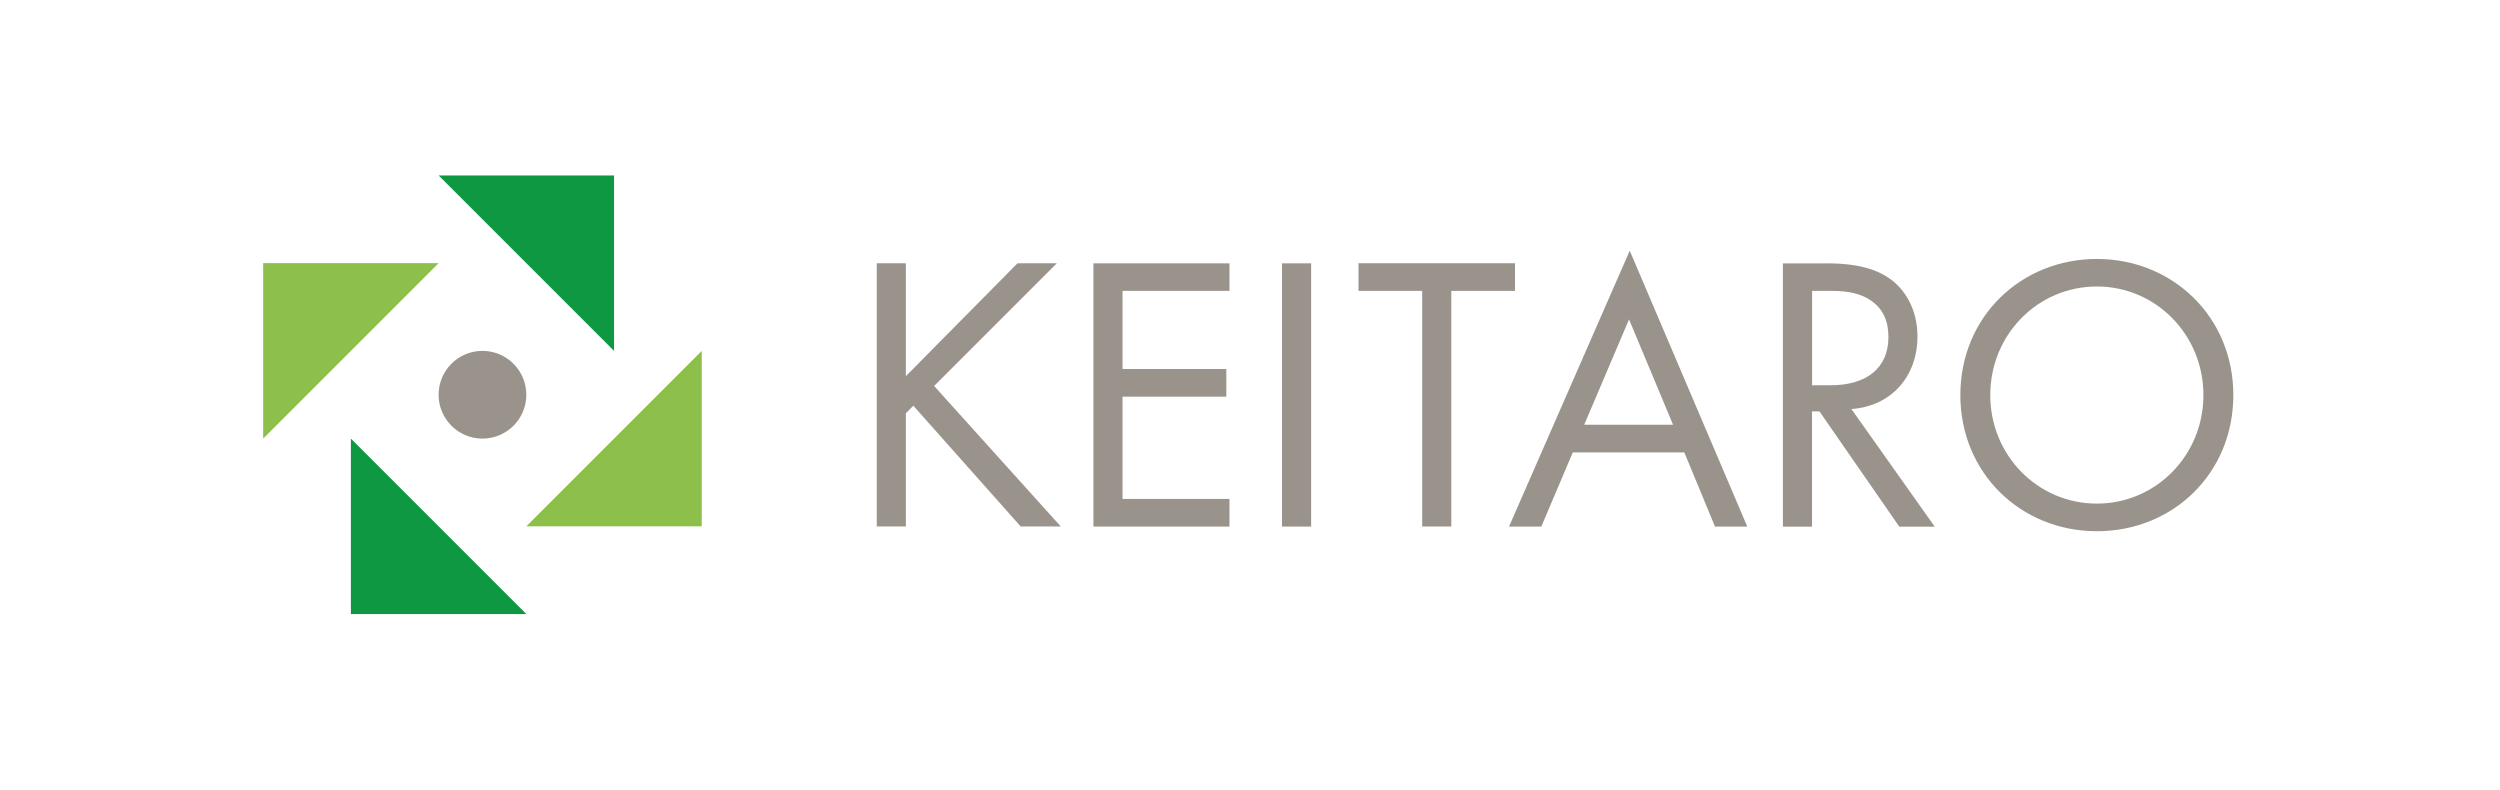
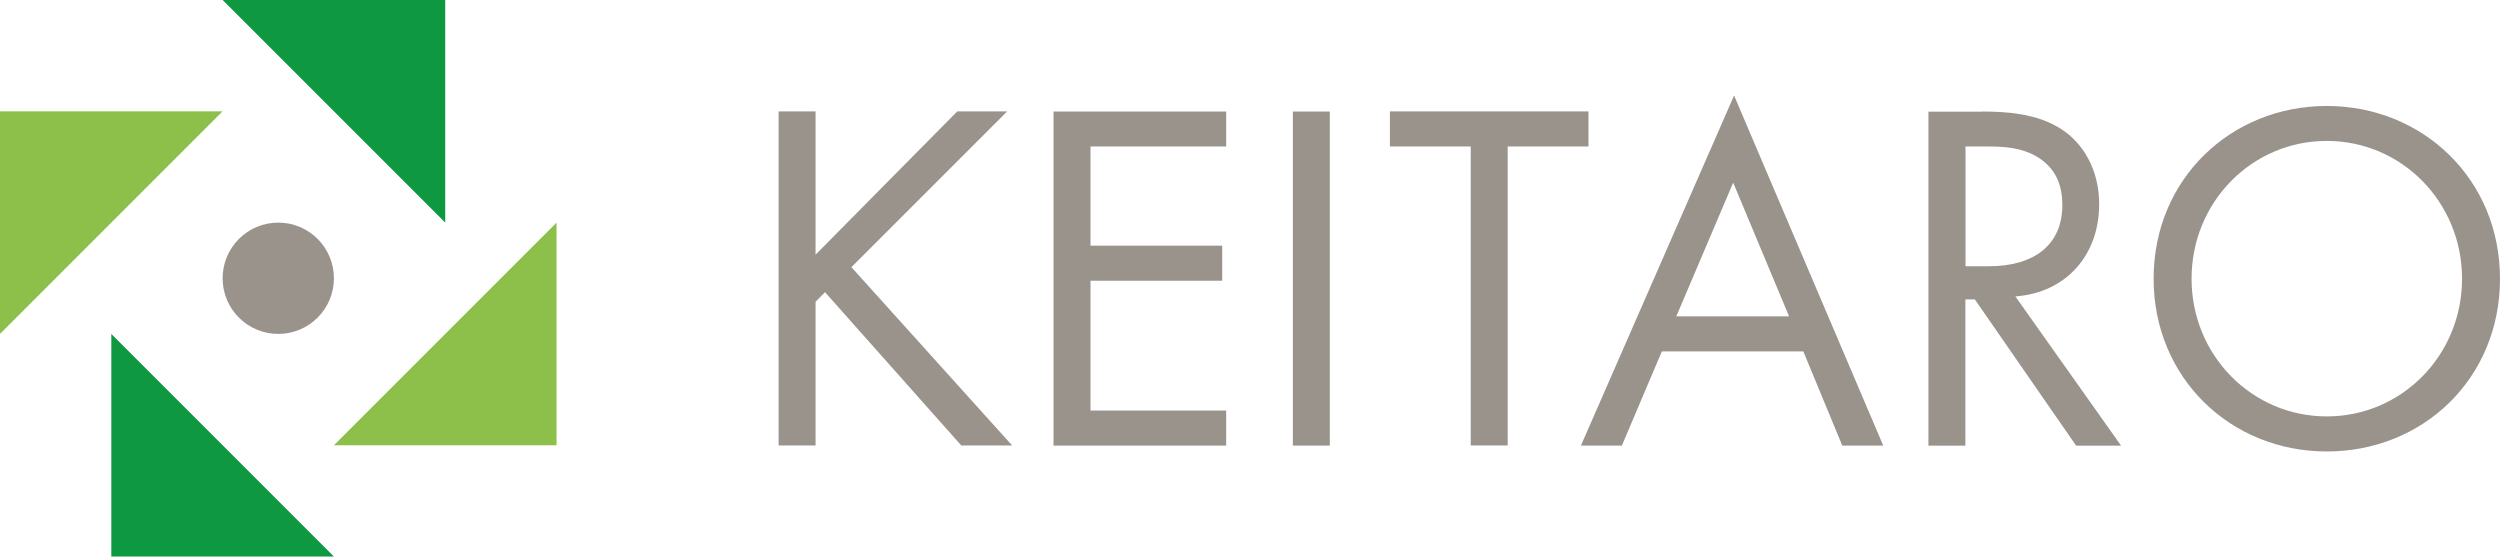
- <svg xmlns="http://www.w3.org/2000/svg" id="b" viewBox="0 0 285 90">
-   <g id="c">
-     <polygon points="50 60 60 70 40 70 40 50 50 60" fill="#0e9842" />
-     <polygon points="70 50 60 60 80 60 80 40 70 50" fill="#8cc04b" />
-     <polygon points="40 40 50 30 30 30 30 50 40 40" fill="#8cc04b" />
-     <polygon points="60 30 50 20 70 20 70 40 60 30" fill="#0e9842" />
+ <svg xmlns="http://www.w3.org/2000/svg" width="100%" height="100%" viewBox="0 0 224.6 50">
+   <g transform="translate(-30 -20)">
+     <path fill="#0e9842" d="m50 60 10 10H40V50z" />
+     <path fill="#8cc04b" d="M70 50 60 60h20V40zM40 40l10-10H30v20z" />
+     <path fill="#0e9842" d="M60 30 50 20h20v20z" />
    <circle cx="55" cy="45" r="5" fill="#99938b" />
  </g>
-   <g id="d">
-     <path d="m103.27,42.88l12.73-12.87h4.48l-13.99,13.99,14.44,16.02h-4.57l-12.24-13.77-.85.86v12.91h-3.32v-30.01h3.32v12.87Z" fill="#99938b" />
-     <path d="m140.16,33.16h-12.19v8.91h11.83v3.15h-11.83v11.66h12.19v3.15h-15.51v-30.01h15.51v3.15Z" fill="#99938b" />
-     <path d="m149.47,30.02v30.01h-3.32v-30.01h3.32Z" fill="#99938b" />
-     <path d="m165.45,33.16v26.86h-3.32v-26.86h-7.26v-3.15h17.84v3.15h-7.26Z" fill="#99938b" />
-     <path d="m192.03,51.57h-12.73l-3.59,8.46h-3.68l13.76-31.45,13.4,31.45h-3.68l-3.5-8.46Zm-1.3-3.15l-5.02-12.01-5.11,12.01h10.13Z" fill="#99938b" />
-     <path d="m208.06,30.02c2.02,0,5.02.13,7.26,1.67,1.75,1.17,3.27,3.46,3.27,6.66,0,4.59-3,7.96-7.53,8.28l9.5,13.41h-4.04l-9.1-13.14h-.85v13.14h-3.32v-30.01h4.8Zm-1.48,13.9h2.11c4.12,0,6.59-1.98,6.59-5.49,0-1.66-.49-3.33-2.38-4.41-1.34-.76-2.87-.86-4.3-.86h-2.02v10.75Z" fill="#99938b" />
-     <path d="m223.48,45.04c0-8.96,6.95-15.52,15.56-15.52s15.56,6.57,15.56,15.52-6.9,15.52-15.56,15.52-15.56-6.62-15.56-15.52Zm3.41,0c0,6.88,5.42,12.37,12.15,12.37s12.15-5.49,12.15-12.37-5.42-12.38-12.15-12.38-12.15,5.49-12.15,12.38Z" fill="#99938b" />
+   <g fill="#99938b">
+     <path d="M73.27 22.88 86 10.01h4.48L76.49 24l14.44 16.02h-4.57L74.12 26.25l-.85.86v12.91h-3.32V10.01h3.32zM110.16 13.16H97.97v8.91h11.83v3.15H97.97v11.66h12.19v3.15H94.65V10.02h15.51v3.15zM119.47 10.02v30.01h-3.32V10.02ZM135.45 13.16v26.86h-3.32V13.16h-7.26v-3.15h17.84v3.15zM162.03 31.57H149.3l-3.59 8.46h-3.68l13.76-31.45 13.4 31.45h-3.68l-3.5-8.46zm-1.3-3.15-5.02-12.01-5.11 12.01zM178.06 10.02c2.02 0 5.02.13 7.26 1.67 1.75 1.17 3.27 3.46 3.27 6.66 0 4.59-3 7.96-7.53 8.28l9.5 13.41h-4.04l-9.1-13.14h-.85v13.14h-3.32V10.03h4.8zm-1.48 13.9h2.11c4.12 0 6.59-1.98 6.59-5.49 0-1.66-.49-3.33-2.38-4.41-1.34-.76-2.87-.86-4.3-.86h-2.02v10.75zM193.48 25.04c0-8.96 6.95-15.52 15.56-15.52s15.56 6.57 15.56 15.52-6.9 15.52-15.56 15.52-15.56-6.62-15.56-15.52zm3.41 0c0 6.88 5.42 12.37 12.15 12.37s12.15-5.49 12.15-12.37c0-6.88-5.42-12.38-12.15-12.38s-12.15 5.49-12.15 12.38z" />
  </g>
</svg>
